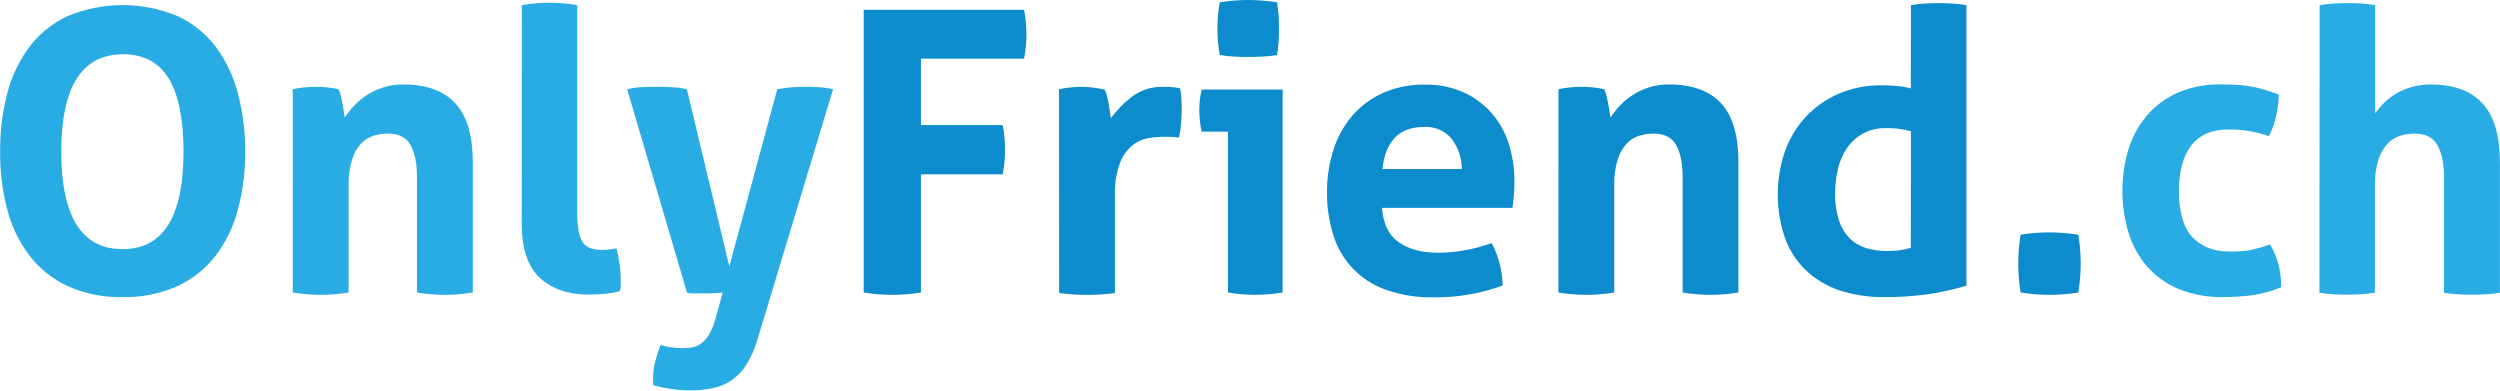
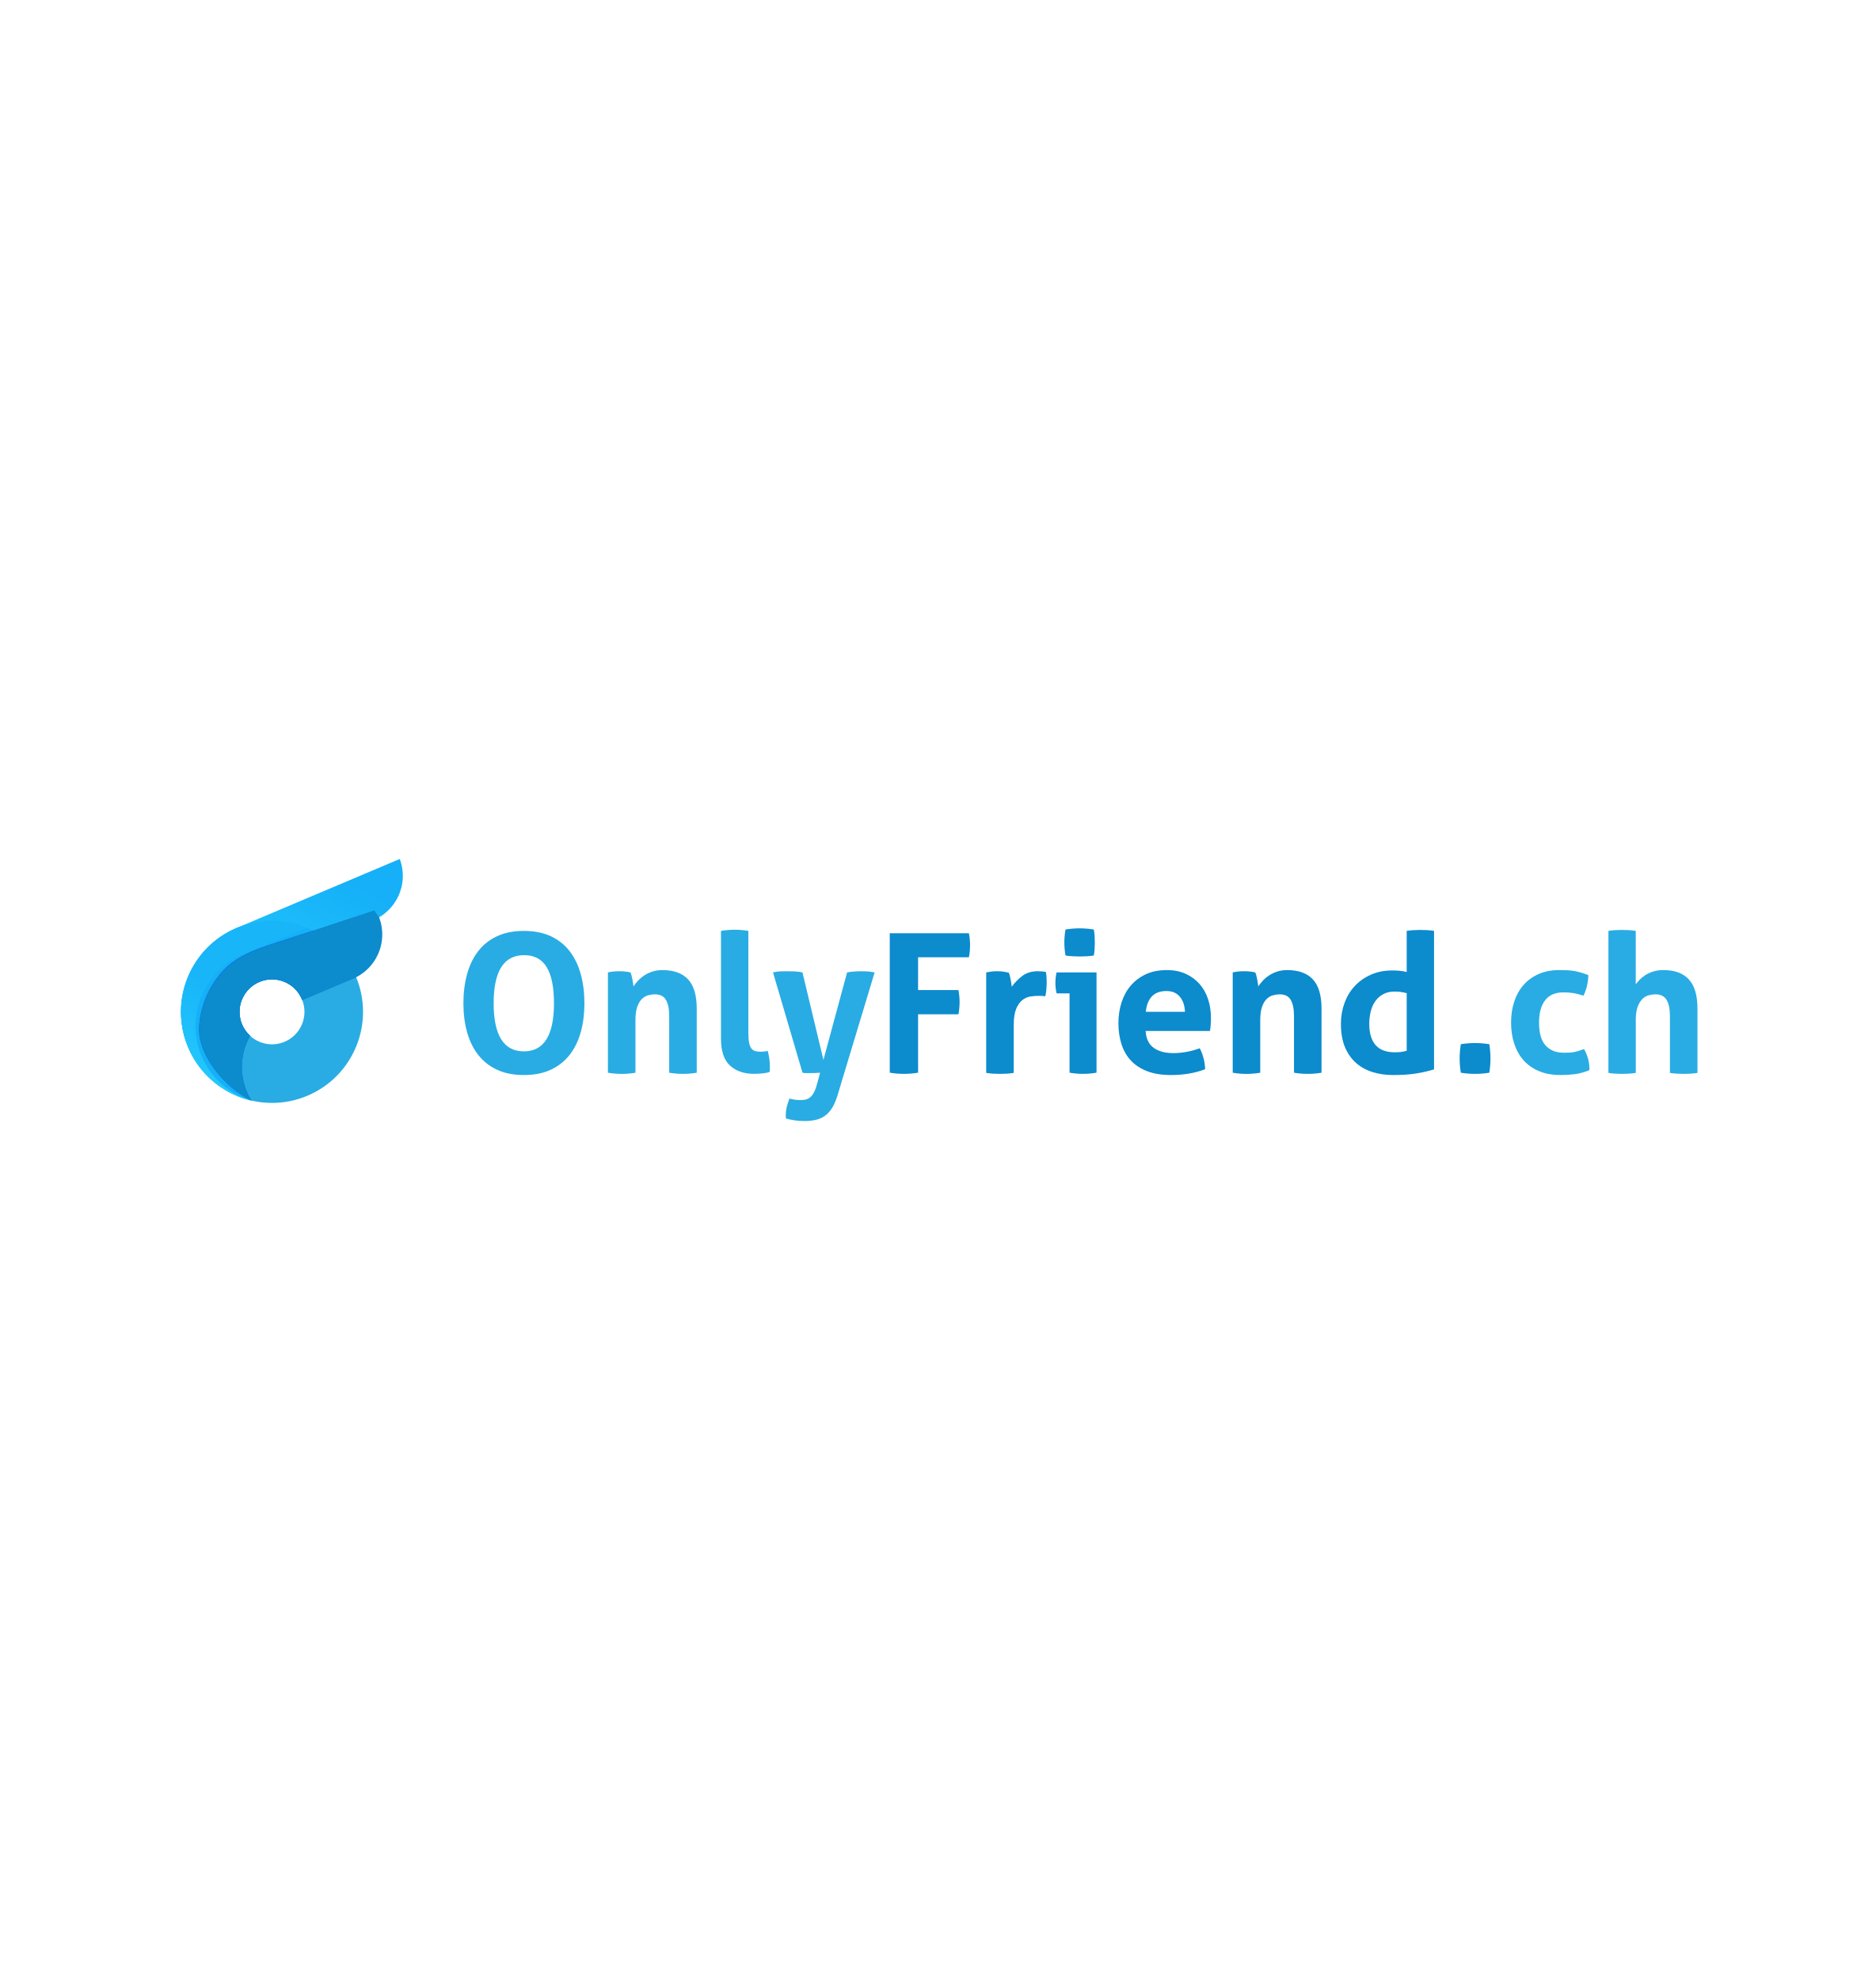
- <svg xmlns="http://www.w3.org/2000/svg" id="Layer_1" data-name="Layer 1" viewBox="0 0 703.08 109.74">
+ <svg xmlns="http://www.w3.org/2000/svg" id="Layer_1" viewBox="0 0 1023.07 1080">
  <defs>
-     <style>.cls-1{fill:#29ace3;}.cls-2{fill:#0c8bcd;}</style>
+     <style>
+       .cls-1, .cls-2, .cls-3, .cls-4, .cls-5 {
+         fill-rule: evenodd;
+       }
+ 
+       .cls-1, .cls-6 {
+         fill: #29ace3;
+       }
+ 
+       .cls-7 {
+         clip-path: url(#clippath-4);
+       }
+ 
+       .cls-8 {
+         fill: url(#linear-gradient-2);
+       }
+ 
+       .cls-2 {
+         fill: #0463ef;
+       }
+ 
+       .cls-9 {
+         mask: url(#mask);
+       }
+ 
+       .cls-10 {
+         fill: none;
+       }
+ 
+       .cls-3 {
+         fill: #2ddaff;
+       }
+ 
+       .cls-11 {
+         clip-path: url(#clippath-1);
+       }
+ 
+       .cls-12, .cls-4 {
+         fill: #0c8bcd;
+       }
+ 
+       .cls-13 {
+         isolation: isolate;
+       }
+ 
+       .cls-14 {
+         clip-path: url(#clippath-3);
+       }
+ 
+       .cls-15 {
+         clip-path: url(#clippath-2);
+       }
+ 
+       .cls-5 {
+         fill: #15b0f8;
+       }
+ 
+       .cls-16 {
+         fill: url(#linear-gradient);
+       }
+ 
+       .cls-17 {
+         clip-path: url(#clippath);
+       }
+     </style>
+     <clipPath id="clippath">
+       <path class="cls-10" d="M129.05,506.19c-19.82,8.37-31.99,28.55-30.15,49.99,1.84,21.44,17.28,39.24,38.24,44.11-13.88-6.57-22.59-20.7-22.23-36.05.35-14.84,9.11-28.14,22.5-34.35.46-.21.92-.42,1.39-.61l66.72-28.21c5.08-2.61,9.21-6.84,11.69-12.07,3.05-6.42,3.37-13.8.87-20.46l-89.04,37.65Z" />
+     </clipPath>
+     <linearGradient id="linear-gradient" x1="217.91" y1="940.63" x2="218.19" y2="940.63" gradientTransform="translate(-112989.93 488607.62) scale(518.88 -518.88)" gradientUnits="userSpaceOnUse">
+       <stop offset="0" stop-color="#2ddaff" />
+       <stop offset="1" stop-color="#15b0f8" />
+     </linearGradient>
+     <clipPath id="clippath-1">
+       <rect class="cls-10" x="97.05" y="468.54" width="123.53" height="133.05" />
+     </clipPath>
+     <clipPath id="clippath-2">
+       <rect class="cls-10" x="98.72" y="502.26" width="68.61" height="97.86" />
+     </clipPath>
+     <clipPath id="clippath-3">
+       <rect class="cls-10" x="98.72" y="502.26" width="68.61" height="97.86" />
+     </clipPath>
+     <linearGradient id="linear-gradient-2" x1="218.54" y1="940.68" x2="218.82" y2="940.68" gradientTransform="translate(-82334.98 355130.9) scale(376.94 -376.94)" gradientUnits="userSpaceOnUse">
+       <stop offset="0" stop-color="#fff" />
+       <stop offset="1" stop-color="#1d1d1b" />
+     </linearGradient>
+     <mask id="mask" x="77.19" y="487.16" width="111.67" height="128.05" maskUnits="userSpaceOnUse">
+       <g class="cls-15">
+         <rect x="95.32" y="500.81" width="72.01" height="99.31" />
+         <g class="cls-13">
+           <g class="cls-14">
+             <rect class="cls-8" x="77.61" y="506.72" width="110.82" height="88.94" transform="translate(-433.97 556.28) rotate(-76.95)" />
+           </g>
+         </g>
+       </g>
+     </mask>
+     <clipPath id="clippath-4">
+       <rect class="cls-10" x="98.72" y="502.26" width="68.61" height="97.86" />
+     </clipPath>
  </defs>
-   <path class="cls-1" d="M187.58,446.29a35.79,35.79,0,0,1-15.47-3.1,28.9,28.9,0,0,1-10.72-8.56,37.07,37.07,0,0,1-6.25-12.93,61.71,61.71,0,0,1-2-16.3,62.83,62.83,0,0,1,2-16.41,37.48,37.48,0,0,1,6.25-13.1,28.65,28.65,0,0,1,10.72-8.62,40.27,40.27,0,0,1,30.94,0,28.65,28.65,0,0,1,10.72,8.62A37.47,37.47,0,0,1,220,389a62.4,62.4,0,0,1,2.05,16.41A61.29,61.29,0,0,1,220,421.7a37,37,0,0,1-6.24,12.93,28.9,28.9,0,0,1-10.72,8.56A35.82,35.82,0,0,1,187.58,446.29Zm0-13.49q17.13,0,17.13-27.4,0-13.71-4.15-20.56T187.69,378q-17.35,0-17.35,27.41T187.58,432.8Z" transform="translate(-153.1 -362.74)" />
-   <path class="cls-1" d="M235.43,387.83a27.4,27.4,0,0,1,3.1-.5,32.31,32.31,0,0,1,3.42-.17,29.45,29.45,0,0,1,3.32.17,29,29,0,0,1,3,.5,6.46,6.46,0,0,1,.61,1.6c.18.7.35,1.43.5,2.21s.27,1.53.38,2.26.2,1.37.28,1.88a25.61,25.61,0,0,1,2.65-3.31,19.2,19.2,0,0,1,3.59-3,19.59,19.59,0,0,1,4.59-2.15,18.16,18.16,0,0,1,5.64-.83q9.72,0,14.64,5.3t4.92,16.69V445a47,47,0,0,1-15.7,0V412.69c0-4-.6-7-1.82-9.17s-3.33-3.21-6.35-3.21a14.31,14.31,0,0,0-3.87.56,8,8,0,0,0-3.59,2.15,11.53,11.53,0,0,0-2.6,4.48,23.51,23.51,0,0,0-1,7.51V445a47,47,0,0,1-15.69,0Z" transform="translate(-153.1 -362.74)" />
-   <path class="cls-1" d="M299.86,364.18a46.84,46.84,0,0,1,7.85-.67,46.16,46.16,0,0,1,7.73.67v58a31.39,31.39,0,0,0,.39,5.52,8.06,8.06,0,0,0,1.22,3.26,4.22,4.22,0,0,0,2.15,1.6,10.44,10.44,0,0,0,3.32.45c.58,0,1.23,0,1.93-.11a18.87,18.87,0,0,0,2-.34,34.14,34.14,0,0,1,1.22,8.84V443a6.51,6.51,0,0,1-.22,1.6,20.63,20.63,0,0,1-4.26.77c-1.65.15-3.18.22-4.58.22q-8.52,0-13.65-4.69t-5.14-15.31Z" transform="translate(-153.1 -362.74)" />
-   <path class="cls-1" d="M329.48,387.83a24.78,24.78,0,0,1,4.47-.61c1.29,0,2.49-.06,3.59-.06,1.48,0,3,0,4.54.11a23.22,23.22,0,0,1,4.19.56l11.94,49.84,13.48-49.84a41.25,41.25,0,0,1,7.52-.67c1.1,0,2.28,0,3.53.06a29,29,0,0,1,4.65.61l-21.33,70.61a28.54,28.54,0,0,1-3.15,7,15.18,15.18,0,0,1-4.15,4.31,14.67,14.67,0,0,1-5.19,2.15,29.6,29.6,0,0,1-6.19.61,36.27,36.27,0,0,1-5.58-.39,45.79,45.79,0,0,1-4.92-1,5.23,5.23,0,0,1-.11-.94v-.83a20,20,0,0,1,.61-5,35.69,35.69,0,0,1,1.49-4.59,19,19,0,0,0,2.65.61,20.65,20.65,0,0,0,3.32.27,21.42,21.42,0,0,0,2.65-.16,6.08,6.08,0,0,0,2.6-1,8.26,8.26,0,0,0,2.37-2.59,19.18,19.18,0,0,0,2-5l1.88-6.85c-.81.07-1.71.13-2.71.17s-2,.05-3,.05h-2.32a8.14,8.14,0,0,1-2-.22Z" transform="translate(-153.1 -362.74)" />
-   <path class="cls-2" d="M396,365.5H441.1a34.46,34.46,0,0,1,.66,6.74,35.76,35.76,0,0,1-.66,7h-29v18.67h23a37.33,37.33,0,0,1,.66,6.85,36.83,36.83,0,0,1-.66,7h-23V445A49.6,49.6,0,0,1,396,445Z" transform="translate(-153.1 -362.74)" />
-   <path class="cls-2" d="M450.93,387.83c1.11-.23,2.16-.39,3.15-.5a29.77,29.77,0,0,1,3.26-.17,25,25,0,0,1,3.26.22c1.07.15,2.12.34,3.15.56a6.63,6.63,0,0,1,.61,1.6c.18.7.35,1.44.5,2.21s.27,1.55.38,2.32.21,1.42.28,1.93a28.6,28.6,0,0,1,6-6.13,14.06,14.06,0,0,1,8.84-2.71c.73,0,1.58,0,2.54.11a10.45,10.45,0,0,1,2.1.33,20.43,20.43,0,0,1,.33,2.55c.07,1,.11,2,.11,3,0,1.25-.05,2.62-.16,4.09a30.31,30.31,0,0,1-.61,4.2,14.94,14.94,0,0,0-2.71-.22h-1.82a26.56,26.56,0,0,0-4.2.38,9.63,9.63,0,0,0-4.42,2.05,12,12,0,0,0-3.48,5,24.68,24.68,0,0,0-1.39,9.28v27.19a35.7,35.7,0,0,1-4,.44c-1.33.08-2.62.11-3.87.11s-2.53,0-3.82-.11a39.94,39.94,0,0,1-4-.44Z" transform="translate(-153.1 -362.74)" />
-   <path class="cls-2" d="M498.45,399.76h-7.4a25,25,0,0,1-.5-3,29.8,29.8,0,0,1-.17-3,26,26,0,0,1,.67-5.85h22.76V445a47.2,47.2,0,0,1-7.73.66,46.66,46.66,0,0,1-7.63-.66Zm-2.32-21.55a42.66,42.66,0,0,1-.66-7.4,44.1,44.1,0,0,1,.66-7.41c1.25-.22,2.6-.38,4-.5s2.75-.16,3.93-.16,2.61.05,4.09.16,2.83.28,4.09.5a34.78,34.78,0,0,1,.44,3.7c.07,1.22.11,2.45.11,3.71s0,2.39-.11,3.64a34.1,34.1,0,0,1-.44,3.76,32.65,32.65,0,0,1-4,.44c-1.44.08-2.78.11-4,.11s-2.51,0-4-.11A32.65,32.65,0,0,1,496.13,378.21Z" transform="translate(-153.1 -362.74)" />
-   <path class="cls-2" d="M541.77,421.2q.45,6.63,4.64,9.62t11.05,3a42.6,42.6,0,0,0,7.69-.72,44.21,44.21,0,0,0,7.46-2,25.66,25.66,0,0,1,2.1,5.3,27.38,27.38,0,0,1,1,6.63,53.86,53.86,0,0,1-19.45,3.32,37.77,37.77,0,0,1-13.65-2.21A23.52,23.52,0,0,1,528,428.6a39,39,0,0,1-1.71-11.82A38.49,38.49,0,0,1,528.07,405a27.67,27.67,0,0,1,5.25-9.62,24.8,24.8,0,0,1,8.62-6.46,28.19,28.19,0,0,1,12-2.38,25.5,25.5,0,0,1,10.61,2.1,23.28,23.28,0,0,1,7.9,5.75,24.32,24.32,0,0,1,4.92,8.67A34.38,34.38,0,0,1,579,413.8c0,1.4-.06,2.78-.17,4.14s-.24,2.45-.39,3.26Zm22.44-10.94a14,14,0,0,0-2.93-8.57,9.31,9.31,0,0,0-7.57-3.25q-5.54,0-8.4,3.09t-3.43,8.73Z" transform="translate(-153.1 -362.74)" />
-   <path class="cls-2" d="M591.39,387.83a27.76,27.76,0,0,1,3.1-.5,32.31,32.31,0,0,1,3.42-.17,29.32,29.32,0,0,1,3.32.17,28.51,28.51,0,0,1,3,.5,6.09,6.09,0,0,1,.61,1.6c.18.7.35,1.43.5,2.21s.27,1.53.39,2.26.2,1.37.27,1.88a26.49,26.49,0,0,1,2.65-3.31,19,19,0,0,1,3.6-3,19.51,19.51,0,0,1,4.58-2.15,18.2,18.2,0,0,1,5.64-.83q9.72,0,14.64,5.3T642,408.49V445a47,47,0,0,1-15.69,0V412.69c0-4-.61-7-1.83-9.17s-3.33-3.21-6.35-3.21a14.37,14.37,0,0,0-3.87.56,8.08,8.08,0,0,0-3.59,2.15,11.53,11.53,0,0,0-2.6,4.48,23.54,23.54,0,0,0-1,7.51V445a47,47,0,0,1-15.7,0Z" transform="translate(-153.1 -362.74)" />
-   <path class="cls-2" d="M690.52,364.18a36.12,36.12,0,0,1,3.93-.45c1.28-.07,2.55-.11,3.81-.11s2.54,0,3.87.11a36.18,36.18,0,0,1,4,.45v78.9a78.21,78.21,0,0,1-10.56,2.38,86.89,86.89,0,0,1-13,.83,38.87,38.87,0,0,1-11.22-1.61,25.57,25.57,0,0,1-9.45-5.08,24.08,24.08,0,0,1-6.47-9,37.59,37.59,0,0,1-.33-25.36,28.43,28.43,0,0,1,5.86-9.67,27.62,27.62,0,0,1,9.23-6.46,29.54,29.54,0,0,1,12-2.38c1.33,0,2.71.06,4.15.17a22.1,22.1,0,0,1,4.14.71Zm0,35.47a30,30,0,0,0-3.59-.72,30.37,30.37,0,0,0-3.48-.16,12.88,12.88,0,0,0-6.35,1.49,13.19,13.19,0,0,0-4.48,4,17.08,17.08,0,0,0-2.6,5.85,29.46,29.46,0,0,0-.83,7,23.25,23.25,0,0,0,1.11,7.68,12.66,12.66,0,0,0,3,5,11.37,11.37,0,0,0,4.58,2.71,19.3,19.3,0,0,0,5.75.83,32.65,32.65,0,0,0,3.43-.17,19.45,19.45,0,0,0,3.42-.72Z" transform="translate(-153.1 -362.74)" />
-   <path class="cls-2" d="M721.36,445a49.37,49.37,0,0,1-.67-8.07,51.63,51.63,0,0,1,.67-8.18,50.44,50.44,0,0,1,8.06-.66,52.6,52.6,0,0,1,8.18.66,52.2,52.2,0,0,1,.66,8.07,51.18,51.18,0,0,1-.66,8.18,52,52,0,0,1-8.07.66A51.14,51.14,0,0,1,721.36,445Z" transform="translate(-153.1 -362.74)" />
-   <path class="cls-1" d="M791.53,431.48a22.48,22.48,0,0,1,2.21,5.14,23.93,23.93,0,0,1,.89,6.9,34.15,34.15,0,0,1-8.29,2.27,63.58,63.58,0,0,1-8.07.5A31.65,31.65,0,0,1,765.78,444a24,24,0,0,1-8.78-6.24,26.33,26.33,0,0,1-5.25-9.45,40.88,40.88,0,0,1-.06-23.6,26.93,26.93,0,0,1,5.2-9.5,24.24,24.24,0,0,1,8.67-6.41,29.24,29.24,0,0,1,12.05-2.32c1.62,0,3.11,0,4.47.11a32.34,32.34,0,0,1,3.93.44,34,34,0,0,1,3.75.89c1.26.37,2.66.84,4.2,1.43a28,28,0,0,1-.66,5.69,24.8,24.8,0,0,1-2.1,6,35.22,35.22,0,0,0-5.8-1.49,37.12,37.12,0,0,0-5.69-.39q-6.86,0-10.34,4.47t-3.48,12.77q0,9,3.76,13t10.17,4.09c1.1,0,2.11,0,3-.06a21.66,21.66,0,0,0,2.7-.27,18.79,18.79,0,0,0,2.71-.67C789.19,432.29,790.28,431.92,791.53,431.48Z" transform="translate(-153.1 -362.74)" />
-   <path class="cls-1" d="M805.46,364.18a32.07,32.07,0,0,1,3.86-.45c1.33-.07,2.62-.11,3.87-.11s2.54,0,3.87.11a35.91,35.91,0,0,1,4,.45v30.39c.51-.67,1.19-1.46,2-2.38a18.18,18.18,0,0,1,3.15-2.65,18.52,18.52,0,0,1,4.53-2.16,19.22,19.22,0,0,1,6.08-.88q9.51,0,14.42,5.3t4.92,16.69v36.58a35.61,35.61,0,0,1-4,.44c-1.32.08-2.61.11-3.87.11s-2.54,0-3.86-.11a35.61,35.61,0,0,1-4-.44V412.69c0-4-.63-7-1.88-9.17s-3.39-3.21-6.41-3.21a14.43,14.43,0,0,0-3.87.56,8.14,8.14,0,0,0-3.59,2.15,12.09,12.09,0,0,0-2.65,4.48A22.29,22.29,0,0,0,821,415v30.06a35.88,35.88,0,0,1-4,.44c-1.33.08-2.62.11-3.87.11s-2.52,0-3.81-.11a35.62,35.62,0,0,1-3.92-.44Z" transform="translate(-153.1 -362.74)" />
+   <g>
+     <path class="cls-1" d="M194.12,532.59c-10.68-25.26-39.81-37.07-65.07-26.39-25.26,10.68-37.07,39.81-26.39,65.07,10.68,25.26,39.81,37.07,65.07,26.39,25.26-10.68,37.07-39.81,26.39-65.07ZM148.38,569.63c-9.78,0-17.71-7.93-17.71-17.71s7.93-17.71,17.71-17.71,17.71,7.93,17.71,17.71-7.93,17.71-17.71,17.71Z" />
+     <rect class="cls-10" x="97.05" y="468.54" width="123.53" height="133.05" />
+     <g class="cls-17">
+       <rect class="cls-16" x="71.31" y="448.52" width="175.01" height="171.78" transform="translate(-385.87 415.53) rotate(-61.14)" />
+     </g>
+     <g class="cls-11">
+       <path class="cls-5" d="M137.42,529.89c.46-.21.92-.42,1.39-.61l39.74-16.8c-13.71-10.46-32.48-13.48-49.5-6.28-.37.16-.73.32-1.09.48l-.26.12c-.27.12-.54.25-.8.38l-.32.16c-.27.13-.54.27-.81.41l-.23.12c-.34.18-.68.35-1.01.54l-.29.16c-.23.13-.45.25-.68.38l-.47.27-.47.28c-.18.11-.35.21-.52.32l-.38.24c-.71.45-1.4.91-2.08,1.39l-.13.09c-.23.17-.46.33-.69.51l-.14.1c-1.27.95-2.5,1.96-3.66,3.02l-.05.04c-.9.82-1.76,1.66-2.59,2.54l-.22.23c-.15.16-.29.32-.44.48l-.34.38c-.12.13-.24.27-.36.4-.19.22-.38.44-.57.67l-.11.13c-.25.3-.49.6-.74.9l-.04.05c-10.96,13.77-14.24,32.95-6.9,50.29,1.99,4.71,4.62,8.95,7.75,12.66l.15.18c.2.23.39.46.59.68l.19.22c.22.25.45.5.68.74l.08.08c.26.28.52.55.78.82l.19.19c.2.2.4.41.61.61l.23.22c.22.21.44.42.66.63l.14.13c6.17,5.69,13.67,9.69,21.73,11.7l.28.07.42.1c-13.87-6.58-22.57-20.7-22.21-36.04.35-14.84,9.11-28.14,22.5-34.35" />
+       <g class="cls-9">
+         <g class="cls-7">
+           <path class="cls-3" d="M167.33,506.03c-11.84-4.89-25.55-5.22-38.28.16-.37.16-.73.32-1.09.48l-.26.12c-.27.12-.54.25-.8.38l-.32.16c-.27.13-.54.27-.81.41l-.23.12c-.34.18-.68.35-1.01.54l-.29.16c-.23.13-.45.25-.68.38l-.47.27-.47.28c-.17.11-.35.21-.52.32l-.38.24c-.71.45-1.4.91-2.08,1.39l-.13.09c-.23.17-.46.33-.69.51l-.14.1c-1.27.95-2.5,1.96-3.66,3.02l-.05.04c-.9.82-1.76,1.66-2.59,2.54l-.22.23c-.15.16-.29.32-.44.48l-.34.38c-.12.13-.24.27-.36.4-.19.22-.38.44-.57.67l-.11.13c-.25.3-.49.6-.74.9l-.04.05c-10.96,13.77-14.24,32.95-6.9,50.29,1.99,4.71,4.62,8.95,7.75,12.66l.15.18c.2.23.39.46.59.68l.19.22c.22.25.45.5.68.74l.08.08c.26.28.52.55.78.82l.19.19c.2.2.4.41.61.61l.23.22c.22.21.44.42.66.63l.14.13c6.17,5.69,13.67,9.69,21.73,11.7-16.34-5.1-28.01-19.52-29.6-36.56-1.59-17.04,7.23-33.37,22.34-41.39l38.16-16.14Z" />
+         </g>
+       </g>
+     </g>
+     <path class="cls-2" d="M132.89,573.95c.76-3.17,1.95-6.18,3.53-8.98-3.89-3.57-6.18-8.86-5.67-14.66.75-8.49,7.62-15.32,16.11-16.03,8.15-.68,15.26,4.16,18.01,11.19,0,0,29.42-12.44,29.42-12.45-4.73-11.49-13.27-20.24-23.53-25.42-8.34,2.75-16.69,5.42-25.02,8.17-7.66,2.53-15.29,5.74-21.41,11.12-9.36,8.24-15.45,21.62-15.74,34.05-.36,15.35,14.65,32.75,28.54,39.33-4.86-7.86-6.39-17.34-4.25-26.34Z" />
+     <path class="cls-4" d="M206.87,500.5l-2.66-3.93c-11.6,3.83-23.2,7.66-34.8,11.48-7.48,2.47-14.95,5.16-22.46,7.51-10.9,3.4-20.31,7.89-27.73,16.95-6.27,7.64-10.39,18.57-10.62,28.45-.36,15.35,14.66,32.77,28.54,39.34-4.87-7.86-6.39-17.34-4.25-26.34.76-3.17,1.95-6.18,3.53-8.98-3.89-3.57-6.18-8.86-5.67-14.66.75-8.49,7.62-15.32,16.11-16.03,8.15-.68,15.26,4.16,18.01,11.19l29.43-12.44c5.08-2.61,9.21-6.84,11.69-12.07,3.05-6.42,3.37-13.8.87-20.46Z" />
+   </g>
+   <g>
+     <path class="cls-6" d="M285.81,586.38c-5.71,0-10.65-.99-14.81-2.96-4.16-1.97-7.58-4.71-10.26-8.2-2.68-3.49-4.67-7.62-5.98-12.38-1.31-4.76-1.96-9.96-1.96-15.61s.65-10.88,1.96-15.71c1.3-4.83,3.3-9.01,5.98-12.54,2.68-3.53,6.1-6.28,10.26-8.25,4.16-1.97,9.1-2.96,14.81-2.96s10.65.99,14.81,2.96c4.16,1.98,7.58,4.73,10.26,8.25,2.68,3.53,4.67,7.71,5.98,12.54,1.3,4.83,1.96,10.07,1.96,15.71s-.65,10.85-1.96,15.61c-1.31,4.76-3.3,8.89-5.98,12.38-2.68,3.49-6.1,6.23-10.26,8.2-4.16,1.97-9.1,2.96-14.81,2.96ZM285.81,573.47c10.93,0,16.4-8.75,16.4-26.24,0-8.75-1.32-15.31-3.97-19.68-2.65-4.37-6.76-6.56-12.33-6.56-11.08,0-16.61,8.75-16.61,26.24s5.5,26.24,16.51,26.24Z" />
+     <path class="cls-6" d="M331.63,530.4c.99-.21,1.97-.37,2.96-.48.99-.11,2.08-.16,3.28-.16s2.26.05,3.17.16c.92.11,1.87.26,2.86.48.21.35.41.86.58,1.53.18.67.33,1.38.48,2.12.14.74.26,1.47.37,2.17.11.71.19,1.31.26,1.8.7-1.06,1.55-2.12,2.54-3.17.99-1.06,2.13-2.01,3.44-2.86,1.3-.85,2.77-1.53,4.39-2.06,1.62-.53,3.42-.79,5.4-.79,6.21,0,10.88,1.69,14.02,5.08,3.14,3.39,4.71,8.71,4.71,15.98v34.92c-2.54.42-5.04.63-7.51.63s-4.97-.21-7.51-.63v-30.9c0-3.81-.58-6.74-1.75-8.78-1.16-2.05-3.19-3.07-6.08-3.07-1.2,0-2.43.18-3.7.53-1.27.35-2.42,1.04-3.44,2.06-1.02,1.02-1.85,2.45-2.49,4.29-.63,1.84-.95,4.23-.95,7.2v28.68c-2.54.42-5.04.63-7.51.63s-4.97-.21-7.51-.63v-54.71Z" />
+     <path class="cls-6" d="M393.33,507.76c2.54-.42,5.04-.63,7.51-.63s4.87.21,7.41.63v55.55c0,2.19.12,3.95.37,5.29.25,1.34.63,2.38,1.16,3.12.53.74,1.22,1.25,2.06,1.53.85.28,1.9.42,3.17.42.56,0,1.18-.03,1.85-.11.67-.07,1.32-.18,1.96-.32.78,2.89,1.16,5.71,1.16,8.47v1.53c0,.46-.07.97-.21,1.53-1.13.35-2.49.6-4.07.74-1.59.14-3.05.21-4.39.21-5.43,0-9.79-1.5-13.07-4.5-3.28-3-4.92-7.88-4.92-14.66v-58.84Z" />
+     <path class="cls-6" d="M421.68,530.4c1.62-.35,3.05-.55,4.29-.58,1.23-.03,2.38-.05,3.44-.05,1.41,0,2.86.04,4.34.11,1.48.07,2.82.25,4.02.53l11.43,47.72,12.91-47.72c2.33-.42,4.73-.63,7.2-.63,1.06,0,2.19.02,3.39.05,1.2.04,2.68.23,4.44.58l-20.42,67.62c-.85,2.68-1.85,4.9-3.02,6.67-1.16,1.76-2.49,3.14-3.97,4.13-1.48.99-3.14,1.68-4.97,2.06-1.84.39-3.81.58-5.93.58-1.98,0-3.76-.12-5.34-.37-1.59-.25-3.16-.58-4.71-1.01-.07-.35-.11-.65-.11-.9v-.79c0-1.69.19-3.3.58-4.81.39-1.52.86-2.98,1.43-4.39.63.21,1.48.4,2.54.58,1.06.17,2.12.26,3.17.26.85,0,1.69-.05,2.54-.16.85-.11,1.67-.42,2.49-.95.81-.53,1.57-1.36,2.28-2.49.7-1.13,1.34-2.72,1.9-4.76l1.8-6.56c-.78.07-1.64.12-2.59.16-.95.03-1.92.05-2.91.05h-2.22c-.71,0-1.34-.07-1.9-.21l-16.08-54.71Z" />
+     <path class="cls-12" d="M485.39,509.03h43.17c.42,2.12.63,4.27.63,6.45,0,2.33-.21,4.55-.63,6.67h-27.72v17.88h22.01c.42,2.26.63,4.44.63,6.56,0,2.26-.21,4.48-.63,6.67h-22.01v31.85c-2.68.42-5.22.63-7.62.63-2.61,0-5.22-.21-7.83-.63v-76.08Z" />
+     <path class="cls-12" d="M537.98,530.4c1.06-.21,2.06-.37,3.02-.48.95-.11,1.99-.16,3.12-.16,1.06,0,2.1.07,3.12.21,1.02.14,2.03.32,3.02.53.21.35.4.86.58,1.53.18.67.33,1.38.48,2.12.14.74.26,1.48.37,2.22.11.74.19,1.36.26,1.85,1.55-2.19,3.46-4.14,5.71-5.87,2.26-1.73,5.08-2.59,8.47-2.59.7,0,1.52.04,2.43.11.92.07,1.59.18,2.01.32.14.71.25,1.52.32,2.43.07.92.11,1.87.11,2.86,0,1.2-.05,2.51-.16,3.92-.11,1.41-.3,2.75-.58,4.02-.78-.14-1.64-.21-2.59-.21h-1.75c-1.2,0-2.54.12-4.02.37-1.48.25-2.89.9-4.23,1.96-1.34,1.06-2.45,2.65-3.33,4.76-.88,2.12-1.32,5.08-1.32,8.89v26.03c-1.27.21-2.54.35-3.81.42-1.27.07-2.5.11-3.7.11s-2.42-.04-3.65-.11c-1.24-.07-2.52-.21-3.86-.42v-54.81Z" />
+     <path class="cls-12" d="M583.48,541.83h-7.09c-.21-.92-.37-1.89-.48-2.91-.11-1.02-.16-1.99-.16-2.91,0-1.9.21-3.77.63-5.61h21.8v54.71c-2.54.42-5.01.63-7.41.63s-4.76-.21-7.3-.63v-43.28ZM581.26,521.19c-.42-2.4-.63-4.76-.63-7.09s.21-4.62.63-7.09c1.2-.21,2.49-.37,3.86-.48,1.38-.11,2.63-.16,3.76-.16,1.2,0,2.5.05,3.92.16,1.41.11,2.71.26,3.92.48.21,1.2.35,2.38.42,3.54.07,1.16.11,2.35.11,3.54,0,1.13-.04,2.29-.11,3.49-.07,1.2-.21,2.4-.42,3.6-1.2.21-2.49.35-3.86.42-1.38.07-2.66.11-3.86.11-1.13,0-2.4-.03-3.81-.11-1.41-.07-2.72-.21-3.92-.42Z" />
+     <path class="cls-12" d="M624.96,562.36c.28,4.23,1.76,7.3,4.44,9.21,2.68,1.9,6.21,2.86,10.58,2.86,2.4,0,4.85-.23,7.35-.69,2.5-.46,4.88-1.11,7.14-1.96.78,1.41,1.45,3.11,2.01,5.08.56,1.98.88,4.09.95,6.35-5.5,2.12-11.71,3.17-18.62,3.17-5.08,0-9.44-.71-13.07-2.12-3.63-1.41-6.6-3.37-8.89-5.87-2.29-2.5-3.99-5.48-5.08-8.94-1.09-3.46-1.64-7.23-1.64-11.32s.56-7.79,1.69-11.32c1.13-3.53,2.8-6.6,5.03-9.21,2.22-2.61,4.97-4.67,8.25-6.19,3.28-1.52,7.11-2.28,11.48-2.28,3.81,0,7.2.67,10.16,2.01,2.96,1.34,5.48,3.17,7.57,5.5,2.08,2.33,3.65,5.1,4.71,8.31,1.06,3.21,1.59,6.65,1.59,10.32,0,1.34-.05,2.66-.16,3.97-.11,1.31-.23,2.35-.37,3.12h-35.13ZM646.44,551.88c-.14-3.39-1.08-6.12-2.8-8.2-1.73-2.08-4.15-3.12-7.25-3.12-3.53,0-6.21.99-8.04,2.96-1.84,1.98-2.93,4.76-3.28,8.36h21.37Z" />
+     <path class="cls-12" d="M672.47,530.4c.99-.21,1.97-.37,2.96-.48.99-.11,2.08-.16,3.28-.16s2.26.05,3.17.16c.92.11,1.87.26,2.86.48.21.35.4.86.58,1.53.18.67.33,1.38.48,2.12.14.74.26,1.47.37,2.17.11.71.19,1.31.26,1.8.7-1.06,1.55-2.12,2.54-3.17.99-1.06,2.13-2.01,3.44-2.86,1.3-.85,2.77-1.53,4.39-2.06,1.62-.53,3.42-.79,5.4-.79,6.21,0,10.88,1.69,14.02,5.08,3.14,3.39,4.71,8.71,4.71,15.98v34.92c-2.54.42-5.04.63-7.51.63s-4.97-.21-7.51-.63v-30.9c0-3.81-.58-6.74-1.75-8.78-1.16-2.05-3.19-3.07-6.08-3.07-1.2,0-2.43.18-3.7.53-1.27.35-2.42,1.04-3.44,2.06-1.02,1.02-1.85,2.45-2.49,4.29-.63,1.84-.95,4.23-.95,7.2v28.68c-2.54.42-5.04.63-7.51.63s-4.97-.21-7.51-.63v-54.71Z" />
+     <path class="cls-12" d="M767.39,507.76c1.27-.21,2.52-.35,3.76-.42,1.23-.07,2.45-.11,3.65-.11s2.43.04,3.7.11c1.27.07,2.54.21,3.81.42v75.55c-3.32.99-6.68,1.75-10.11,2.28-3.42.53-7.57.79-12.43.79-3.74,0-7.32-.51-10.74-1.53-3.42-1.02-6.44-2.65-9.05-4.87-2.61-2.22-4.67-5.1-6.19-8.62-1.52-3.53-2.28-7.83-2.28-12.91,0-4.02.65-7.81,1.96-11.38,1.31-3.56,3.17-6.65,5.61-9.26,2.43-2.61,5.38-4.67,8.84-6.19,3.46-1.52,7.3-2.28,11.53-2.28,1.27,0,2.59.05,3.97.16,1.38.11,2.7.34,3.97.69v-22.43ZM767.39,541.72c-1.41-.35-2.56-.58-3.44-.69-.88-.11-1.99-.16-3.33-.16-2.33,0-4.36.48-6.08,1.43-1.73.95-3.16,2.22-4.29,3.81-1.13,1.59-1.96,3.46-2.49,5.61-.53,2.15-.79,4.39-.79,6.72,0,2.89.35,5.34,1.06,7.35.7,2.01,1.67,3.62,2.91,4.81,1.23,1.2,2.7,2.06,4.39,2.59,1.69.53,3.53.79,5.5.79,1.2,0,2.29-.05,3.28-.16.99-.11,2.08-.33,3.28-.69v-31.43Z" />
+     <path class="cls-12" d="M796.91,585.11c-.42-2.61-.63-5.18-.63-7.72s.21-5.15.63-7.83c2.61-.42,5.18-.63,7.72-.63s5.15.21,7.83.63c.42,2.68.63,5.26.63,7.73,0,2.61-.21,5.22-.63,7.83-2.68.42-5.26.63-7.72.63-2.61,0-5.22-.21-7.83-.63Z" />
+     <path class="cls-6" d="M864.11,572.2c.85,1.41,1.55,3.05,2.12,4.92.56,1.87.85,4.07.85,6.61-2.82,1.13-5.47,1.85-7.94,2.17-2.47.32-5.04.48-7.72.48-4.59,0-8.57-.72-11.96-2.17-3.39-1.44-6.19-3.44-8.41-5.98-2.22-2.54-3.9-5.56-5.03-9.05-1.13-3.49-1.69-7.28-1.69-11.38s.55-7.76,1.64-11.22c1.09-3.46,2.75-6.49,4.97-9.1,2.22-2.61,4.99-4.66,8.31-6.14,3.32-1.48,7.16-2.22,11.54-2.22,1.55,0,2.98.04,4.29.11,1.3.07,2.56.21,3.76.42,1.2.21,2.4.49,3.6.85,1.2.35,2.54.81,4.02,1.38,0,1.62-.21,3.44-.63,5.45-.42,2.01-1.09,3.93-2.01,5.77-2.12-.71-3.97-1.18-5.56-1.43-1.59-.25-3.4-.37-5.45-.37-4.38,0-7.67,1.43-9.89,4.28-2.22,2.86-3.33,6.93-3.33,12.22,0,5.71,1.2,9.88,3.6,12.49,2.4,2.61,5.64,3.92,9.74,3.92,1.06,0,2.03-.02,2.91-.05.88-.03,1.75-.12,2.59-.26.85-.14,1.71-.35,2.59-.63.88-.28,1.92-.63,3.12-1.06Z" />
+     <path class="cls-6" d="M877.44,507.76c1.2-.21,2.43-.35,3.7-.42,1.27-.07,2.5-.11,3.7-.11s2.43.04,3.7.11c1.27.07,2.54.21,3.81.42v29.1c.49-.63,1.15-1.39,1.96-2.28.81-.88,1.82-1.73,3.02-2.54,1.2-.81,2.65-1.5,4.34-2.06,1.69-.56,3.63-.85,5.82-.85,6.07,0,10.67,1.69,13.81,5.08,3.14,3.39,4.71,8.71,4.71,15.98v35.03c-1.27.21-2.54.35-3.81.42-1.27.07-2.51.11-3.7.11s-2.43-.04-3.7-.11c-1.27-.07-2.54-.21-3.81-.42v-31.01c0-3.81-.6-6.74-1.8-8.78-1.2-2.05-3.25-3.07-6.14-3.07-1.2,0-2.43.18-3.7.53-1.27.35-2.42,1.04-3.44,2.06s-1.87,2.45-2.54,4.29c-.67,1.84-1.01,4.23-1.01,7.2v28.78c-1.27.21-2.54.35-3.81.42-1.27.07-2.51.11-3.7.11s-2.42-.04-3.65-.11c-1.24-.07-2.49-.21-3.76-.42v-77.46Z" />
+   </g>
</svg>
